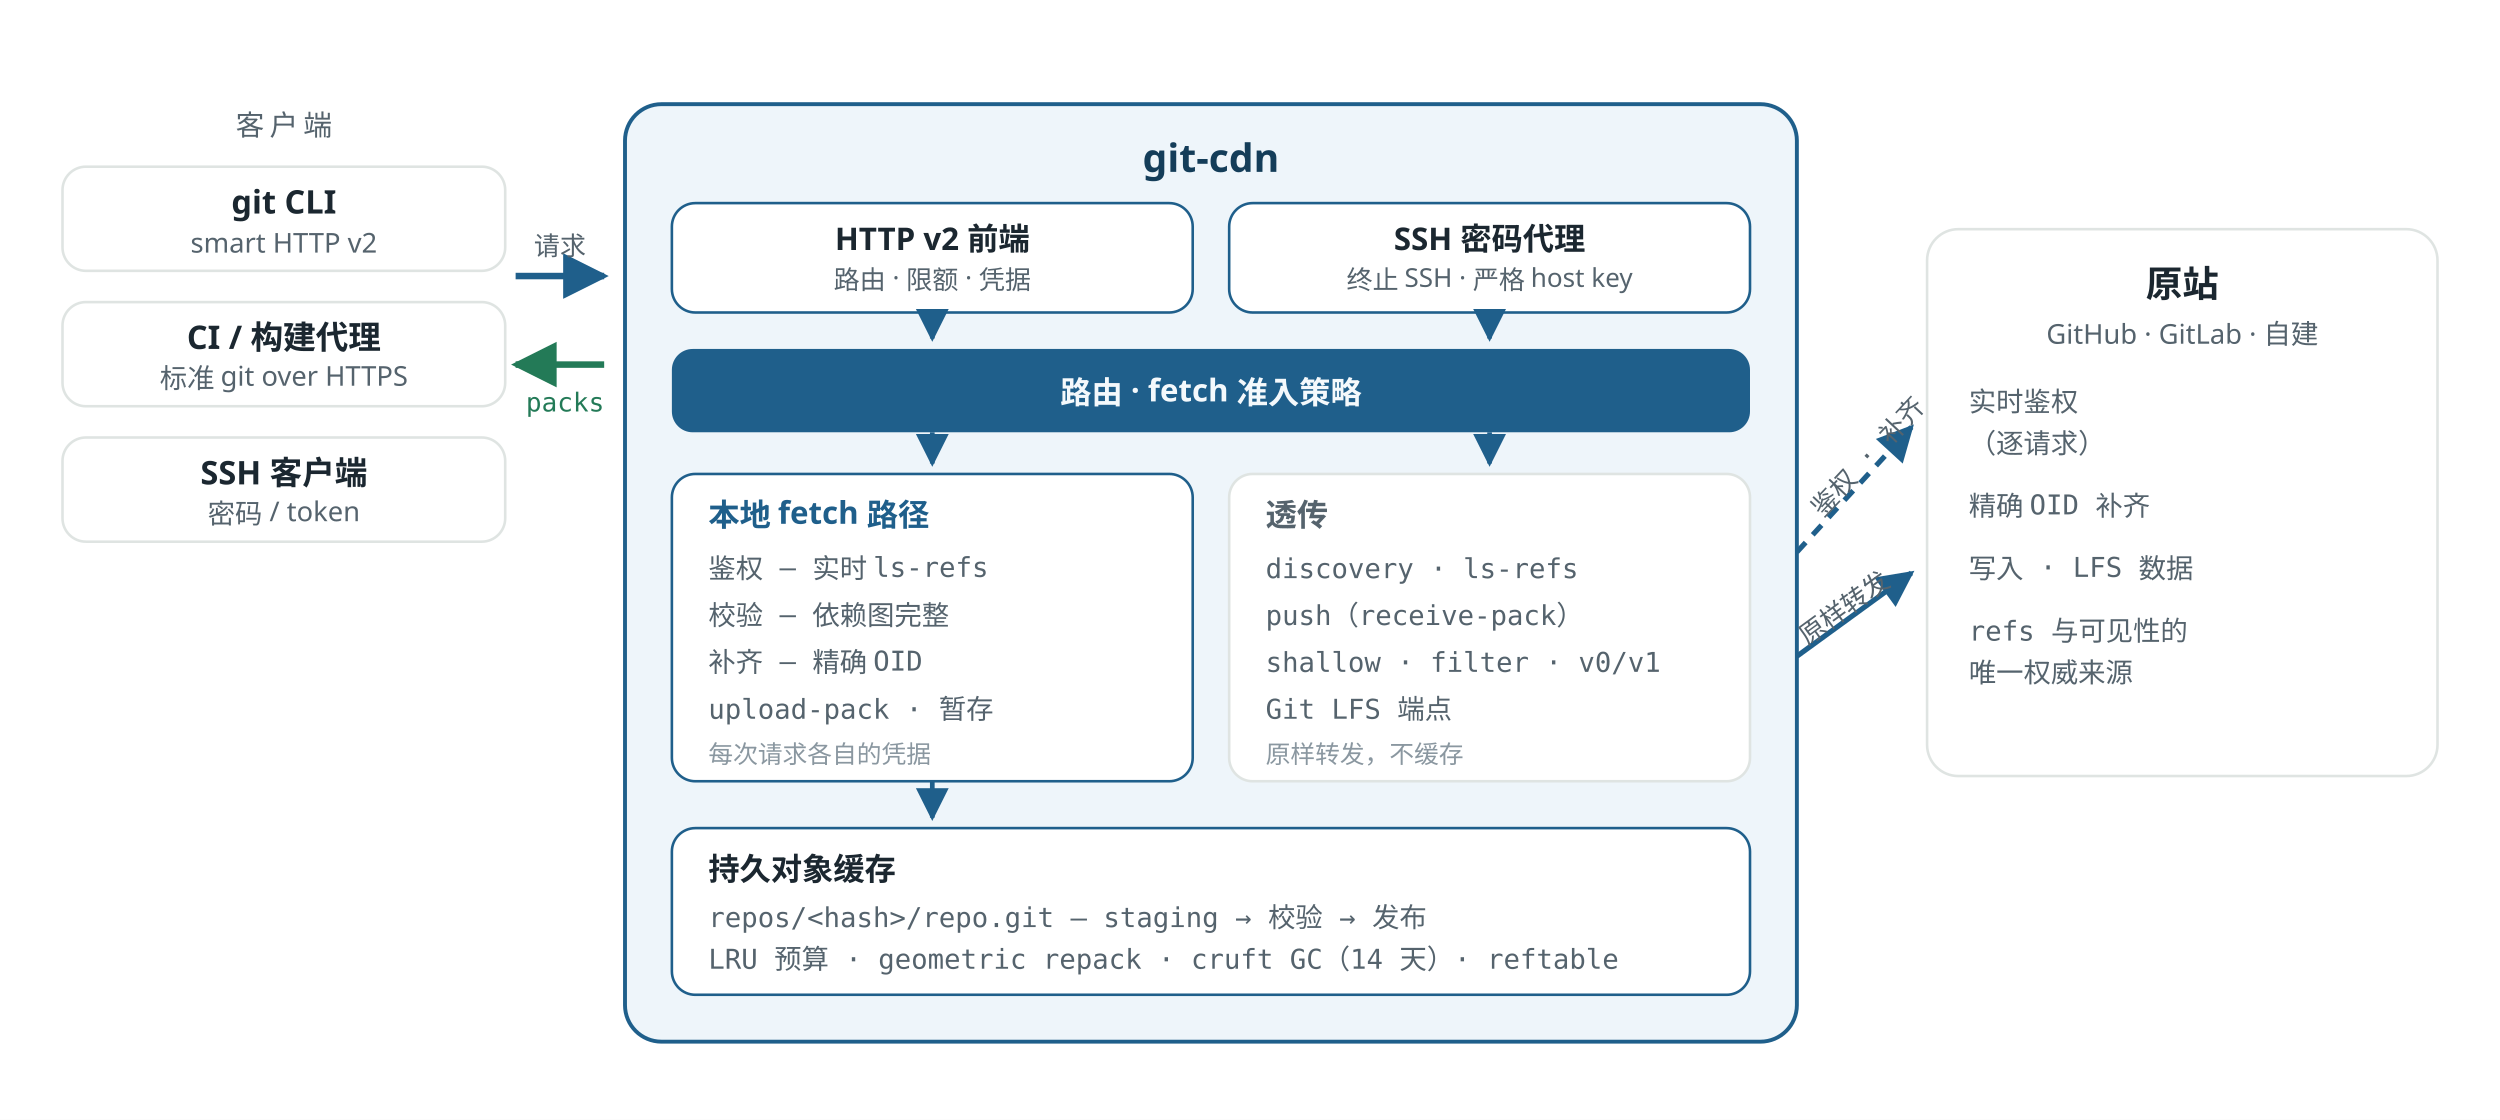
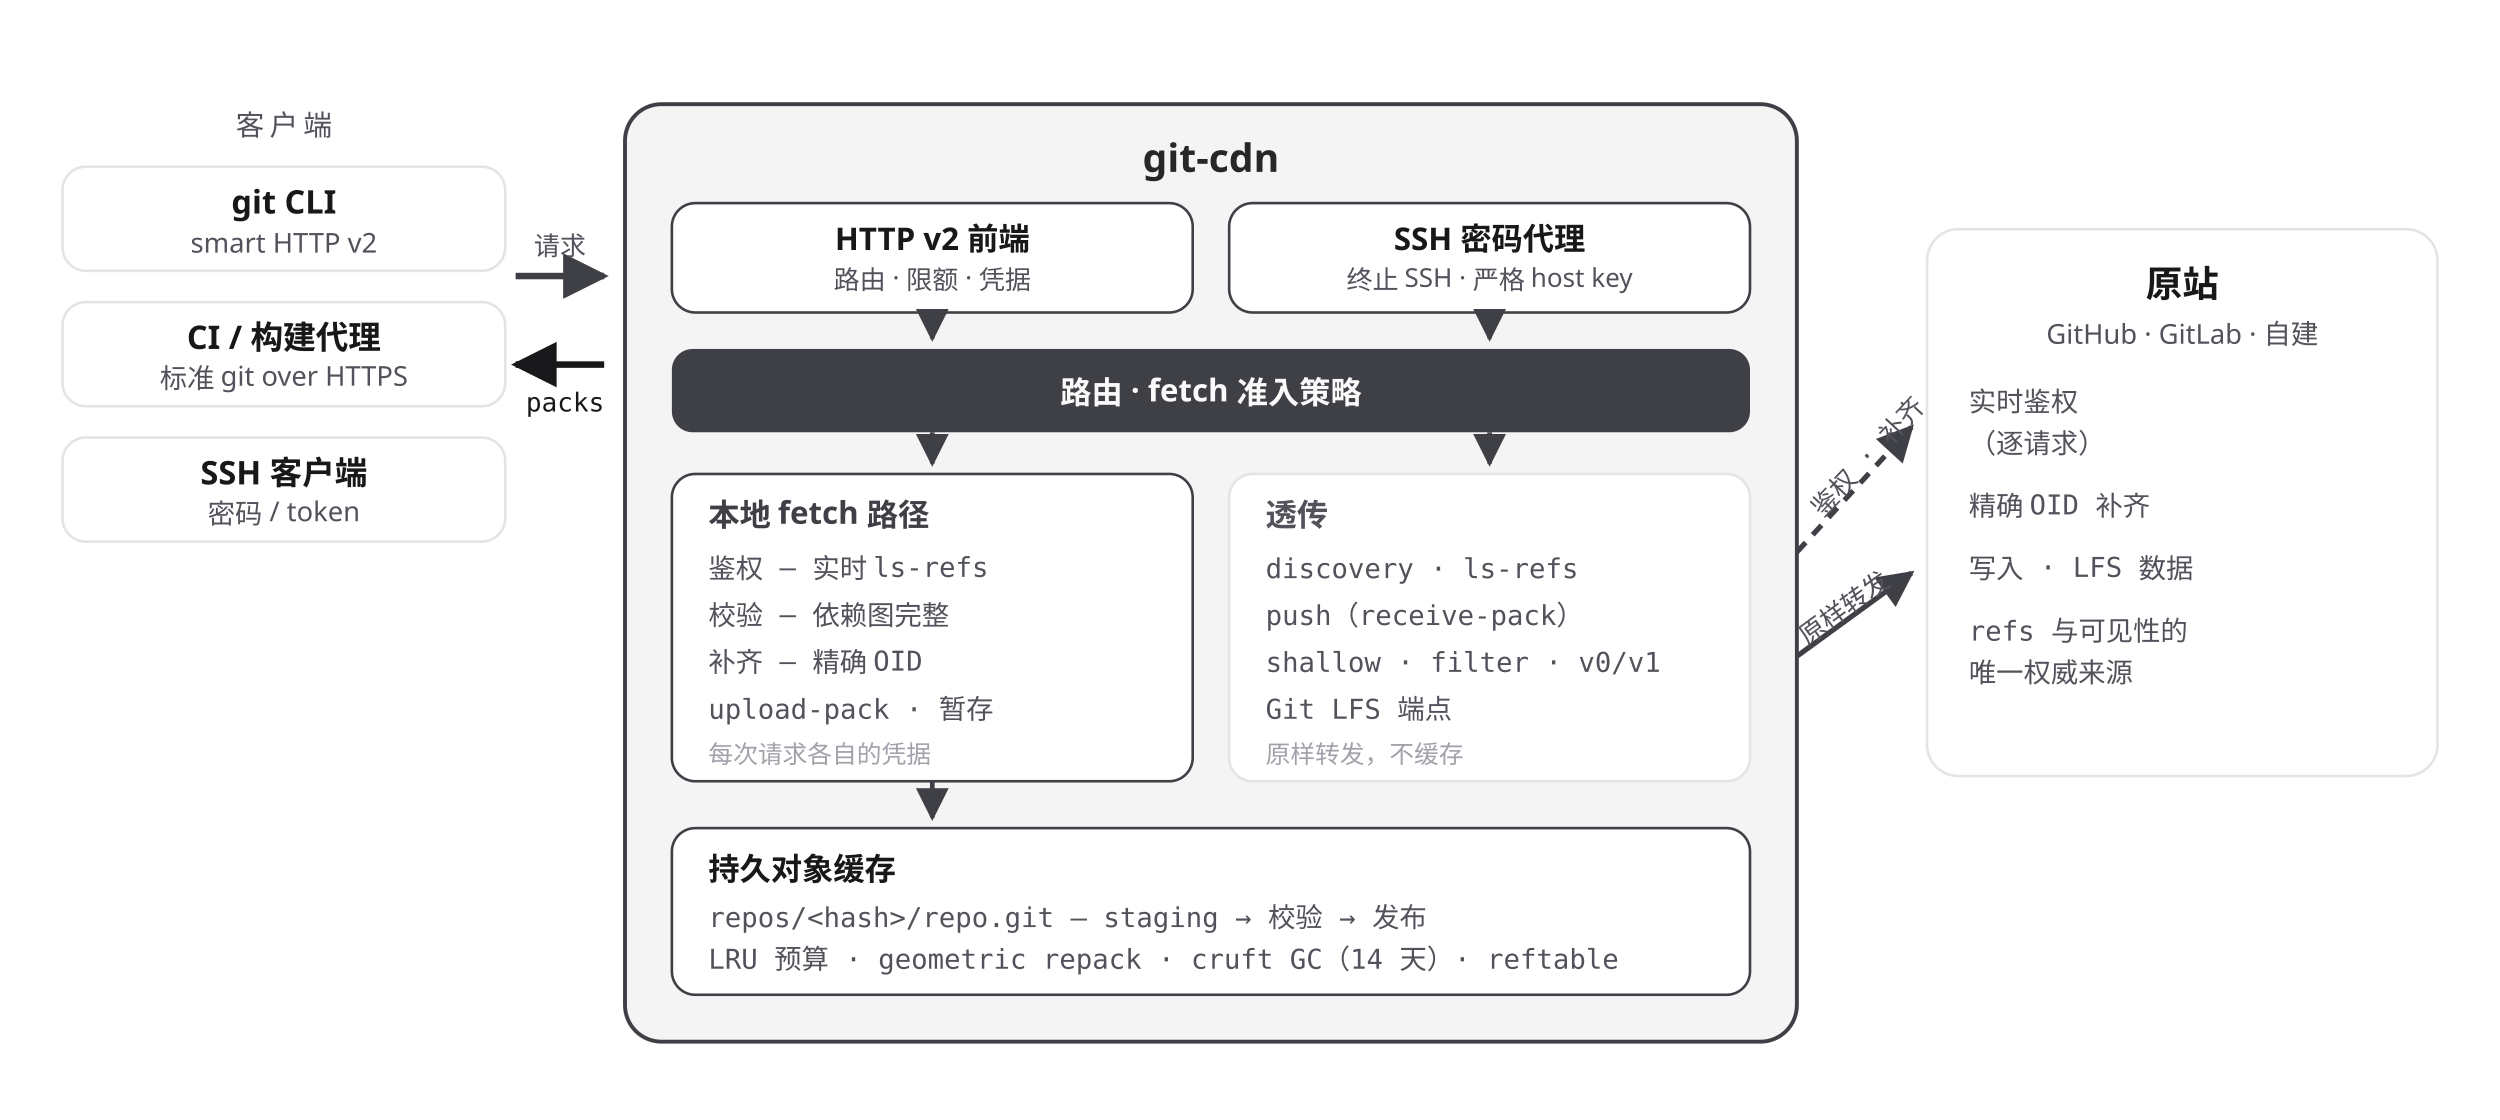
<svg xmlns="http://www.w3.org/2000/svg" viewBox="0 0 960 430" font-family="system-ui, 'Segoe UI', 'Microsoft YaHei', 'Noto Sans SC', sans-serif">
  <defs>
    <marker id="a" viewBox="0 0 10 10" refX="9" refY="5" markerWidth="7" markerHeight="7" orient="auto-start-reverse">
-       <path d="M0 0 L10 5 L0 10 z" fill="#1f5f8b" />
+       <path d="M0 0 L10 5 L0 10 z" fill="#3f3f46" />
    </marker>
    <marker id="g" viewBox="0 0 10 10" refX="9" refY="5" markerWidth="7" markerHeight="7" orient="auto-start-reverse">
-       <path d="M0 0 L10 5 L0 10 z" fill="#237a57" />
+       <path d="M0 0 L10 5 L0 10 z" fill="#18181b" />
    </marker>
  </defs>
  <rect x="0" y="0" width="960" height="430" fill="#ffffff" />
  <g text-anchor="middle">
-     <text x="109" y="52" font-size="11" fill="#55636d" font-family="ui-monospace, Consolas, monospace" letter-spacing="2">客户端</text>
-     <rect x="24" y="64" width="170" height="40" rx="9" fill="#ffffff" stroke="#dfe4e2" />
-     <text x="109" y="82" font-size="12.5" font-weight="600" fill="#1b2730">git CLI</text>
-     <text x="109" y="97" font-size="10.5" fill="#55636d">smart HTTP v2</text>
-     <rect x="24" y="116" width="170" height="40" rx="9" fill="#ffffff" stroke="#dfe4e2" />
-     <text x="109" y="134" font-size="12.5" font-weight="600" fill="#1b2730">CI / 构建代理</text>
-     <text x="109" y="149" font-size="10.5" fill="#55636d">标准 git over HTTPS</text>
-     <rect x="24" y="168" width="170" height="40" rx="9" fill="#ffffff" stroke="#dfe4e2" />
-     <text x="109" y="186" font-size="12.5" font-weight="600" fill="#1b2730">SSH 客户端</text>
-     <text x="109" y="201" font-size="10.5" fill="#55636d">密码 / token</text>
+     <text x="109" y="52" font-size="11" fill="#52525b" font-family="ui-monospace, Consolas, monospace" letter-spacing="2">客户端</text>
+     <rect x="24" y="64" width="170" height="40" rx="9" fill="#ffffff" stroke="#e4e4e7" />
+     <text x="109" y="82" font-size="12.5" font-weight="600" fill="#18181b">git CLI</text>
+     <text x="109" y="97" font-size="10.5" fill="#52525b">smart HTTP v2</text>
+     <rect x="24" y="116" width="170" height="40" rx="9" fill="#ffffff" stroke="#e4e4e7" />
+     <text x="109" y="134" font-size="12.5" font-weight="600" fill="#18181b">CI / 构建代理</text>
+     <text x="109" y="149" font-size="10.5" fill="#52525b">标准 git over HTTPS</text>
+     <rect x="24" y="168" width="170" height="40" rx="9" fill="#ffffff" stroke="#e4e4e7" />
+     <text x="109" y="186" font-size="12.5" font-weight="600" fill="#18181b">SSH 客户端</text>
+     <text x="109" y="201" font-size="10.5" fill="#52525b">密码 / token</text>
  </g>
-   <g font-size="10" fill="#55636d" font-family="ui-monospace, Consolas, monospace" text-anchor="middle">
-     <line x1="198" y1="106" x2="232" y2="106" stroke="#1f5f8b" stroke-width="2.5" marker-end="url(#a)" />
+   <g font-size="10" fill="#52525b" font-family="ui-monospace, Consolas, monospace" text-anchor="middle">
+     <line x1="198" y1="106" x2="232" y2="106" stroke="#3f3f46" stroke-width="2.5" marker-end="url(#a)" />
    <text x="215" y="98">请求</text>
-     <line x1="232" y1="140" x2="198" y2="140" stroke="#237a57" stroke-width="2.5" marker-end="url(#g)" />
-     <text x="217" y="158" fill="#237a57">packs</text>
+     <line x1="232" y1="140" x2="198" y2="140" stroke="#18181b" stroke-width="2.5" marker-end="url(#g)" />
+     <text x="217" y="158" fill="#18181b">packs</text>
  </g>
-   <rect x="240" y="40" width="450" height="360" rx="14" fill="#eef5fa" stroke="#1f5f8b" stroke-width="1.5" />
-   <text x="465" y="66" text-anchor="middle" font-size="15" font-weight="700" fill="#143d59">git-cdn</text>
+   <rect x="240" y="40" width="450" height="360" rx="14" fill="#f4f4f5" stroke="#3f3f46" stroke-width="1.5" />
+   <text x="465" y="66" text-anchor="middle" font-size="15" font-weight="700" fill="#27272a">git-cdn</text>
  <g text-anchor="middle">
-     <rect x="258" y="78" width="200" height="42" rx="9" fill="#ffffff" stroke="#1f5f8b" />
-     <text x="358" y="96" font-size="12" font-weight="600" fill="#1b2730">HTTP v2 前端</text>
-     <text x="358" y="111" font-size="10" fill="#55636d">路由 · 限额 · 凭据</text>
-     <rect x="472" y="78" width="200" height="42" rx="9" fill="#ffffff" stroke="#1f5f8b" />
-     <text x="572" y="96" font-size="12" font-weight="600" fill="#1b2730">SSH 密码代理</text>
-     <text x="572" y="111" font-size="10" fill="#55636d">终止 SSH · 严格 host key</text>
+     <rect x="258" y="78" width="200" height="42" rx="9" fill="#ffffff" stroke="#3f3f46" />
+     <text x="358" y="96" font-size="12" font-weight="600" fill="#18181b">HTTP v2 前端</text>
+     <text x="358" y="111" font-size="10" fill="#52525b">路由 · 限额 · 凭据</text>
+     <rect x="472" y="78" width="200" height="42" rx="9" fill="#ffffff" stroke="#3f3f46" />
+     <text x="572" y="96" font-size="12" font-weight="600" fill="#18181b">SSH 密码代理</text>
+     <text x="572" y="111" font-size="10" fill="#52525b">终止 SSH · 严格 host key</text>
  </g>
-   <g stroke="#1f5f8b" stroke-width="1.8">
+   <g stroke="#3f3f46" stroke-width="1.8">
    <line x1="358" y1="120" x2="358" y2="130" marker-end="url(#a)" />
    <line x1="572" y1="120" x2="572" y2="130" marker-end="url(#a)" />
  </g>
-   <rect x="258" y="134" width="414" height="32" rx="8" fill="#1f5f8b" />
-   <text x="465" y="155" text-anchor="middle" font-size="12" font-weight="600" fill="#f4f9fc">路由 · fetch 准入策略</text>
-   <g stroke="#1f5f8b" stroke-width="1.8">
+   <rect x="258" y="134" width="414" height="32" rx="8" fill="#3f3f46" />
+   <text x="465" y="155" text-anchor="middle" font-size="12" font-weight="600" fill="#fafafa">路由 · fetch 准入策略</text>
+   <g stroke="#3f3f46" stroke-width="1.8">
    <line x1="358" y1="166" x2="358" y2="178" marker-end="url(#a)" />
    <line x1="572" y1="166" x2="572" y2="178" marker-end="url(#a)" />
  </g>
-   <rect x="258" y="182" width="200" height="118" rx="9" fill="#ffffff" stroke="#1f5f8b" />
-   <text x="272" y="202" font-size="12" font-weight="600" fill="#1f5f8b">本地 fetch 路径</text>
-   <g font-size="10.5" fill="#55636d" font-family="ui-monospace, Consolas, monospace">
+   <rect x="258" y="182" width="200" height="118" rx="9" fill="#ffffff" stroke="#3f3f46" />
+   <text x="272" y="202" font-size="12" font-weight="600" fill="#3f3f46">本地 fetch 路径</text>
+   <g font-size="10.5" fill="#52525b" font-family="ui-monospace, Consolas, monospace">
    <text x="272" y="222">鉴权 — 实时 ls-refs</text>
    <text x="272" y="240">校验 — 依赖图完整</text>
    <text x="272" y="258">补齐 — 精确 OID</text>
    <text x="272" y="276">upload-pack · 暂存</text>
  </g>
-   <text x="272" y="293" font-size="9.5" fill="#8a97a0" font-family="ui-monospace, Consolas, monospace">每次请求各自的凭据</text>
-   <rect x="472" y="182" width="200" height="118" rx="9" fill="#ffffff" stroke="#dfe4e2" />
-   <text x="486" y="202" font-size="12" font-weight="600" fill="#55636d">透传</text>
-   <g font-size="10.5" fill="#55636d" font-family="ui-monospace, Consolas, monospace">
+   <text x="272" y="293" font-size="9.5" fill="#a1a1aa" font-family="ui-monospace, Consolas, monospace">每次请求各自的凭据</text>
+   <rect x="472" y="182" width="200" height="118" rx="9" fill="#ffffff" stroke="#e4e4e7" />
+   <text x="486" y="202" font-size="12" font-weight="600" fill="#52525b">透传</text>
+   <g font-size="10.5" fill="#52525b" font-family="ui-monospace, Consolas, monospace">
    <text x="486" y="222">discovery · ls-refs</text>
    <text x="486" y="240">push（receive-pack）</text>
    <text x="486" y="258">shallow · filter · v0/v1</text>
    <text x="486" y="276">Git LFS 端点</text>
  </g>
-   <text x="486" y="293" font-size="9.5" fill="#8a97a0" font-family="ui-monospace, Consolas, monospace">原样转发，不缓存</text>
-   <line x1="358" y1="300" x2="358" y2="314" stroke="#1f5f8b" stroke-width="1.8" marker-end="url(#a)" />
-   <rect x="258" y="318" width="414" height="64" rx="9" fill="#ffffff" stroke="#1f5f8b" />
-   <text x="272" y="338" font-size="12" font-weight="600" fill="#1b2730">持久对象缓存</text>
-   <text x="272" y="356" font-size="10.5" fill="#55636d" font-family="ui-monospace, Consolas, monospace">repos/&lt;hash&gt;/repo.git — staging → 校验 → 发布</text>
-   <text x="272" y="372" font-size="10.5" fill="#55636d" font-family="ui-monospace, Consolas, monospace">LRU 预算 · geometric repack · cruft GC（14 天）· reftable</text>
-   <rect x="740" y="88" width="196" height="210" rx="12" fill="#ffffff" stroke="#dfe4e2" />
-   <text x="838" y="114" text-anchor="middle" font-size="14" font-weight="700" fill="#1b2730">原站</text>
-   <text x="838" y="132" text-anchor="middle" font-size="10.5" fill="#55636d">GitHub · GitLab · 自建</text>
-   <g font-size="10.5" fill="#55636d" font-family="ui-monospace, Consolas, monospace">
+   <text x="486" y="293" font-size="9.5" fill="#a1a1aa" font-family="ui-monospace, Consolas, monospace">原样转发，不缓存</text>
+   <line x1="358" y1="300" x2="358" y2="314" stroke="#3f3f46" stroke-width="1.8" marker-end="url(#a)" />
+   <rect x="258" y="318" width="414" height="64" rx="9" fill="#ffffff" stroke="#3f3f46" />
+   <text x="272" y="338" font-size="12" font-weight="600" fill="#18181b">持久对象缓存</text>
+   <text x="272" y="356" font-size="10.5" fill="#52525b" font-family="ui-monospace, Consolas, monospace">repos/&lt;hash&gt;/repo.git — staging → 校验 → 发布</text>
+   <text x="272" y="372" font-size="10.5" fill="#52525b" font-family="ui-monospace, Consolas, monospace">LRU 预算 · geometric repack · cruft GC（14 天）· reftable</text>
+   <rect x="740" y="88" width="196" height="210" rx="12" fill="#ffffff" stroke="#e4e4e7" />
+   <text x="838" y="114" text-anchor="middle" font-size="14" font-weight="700" fill="#18181b">原站</text>
+   <text x="838" y="132" text-anchor="middle" font-size="10.5" fill="#52525b">GitHub · GitLab · 自建</text>
+   <g font-size="10.5" fill="#52525b" font-family="ui-monospace, Consolas, monospace">
    <text x="756" y="158">实时鉴权</text>
    <text x="756" y="174">（逐请求）</text>
    <text x="756" y="198">精确 OID 补齐</text>
    <text x="756" y="222">写入 · LFS 数据</text>
    <text x="756" y="246">refs 与可见性的</text>
    <text x="756" y="262">唯一权威来源</text>
  </g>
-   <g font-size="10" fill="#55636d" font-family="ui-monospace, Consolas, monospace">
-     <line x1="690" y1="212" x2="734" y2="164" stroke="#1f5f8b" stroke-width="2" stroke-dasharray="5 4" marker-end="url(#a)" />
+   <g font-size="10" fill="#52525b" font-family="ui-monospace, Consolas, monospace">
+     <line x1="690" y1="212" x2="734" y2="164" stroke="#3f3f46" stroke-width="2" stroke-dasharray="5 4" marker-end="url(#a)" />
    <text transform="translate(700 199) rotate(-47)">鉴权 · 补齐</text>
-     <line x1="690" y1="252" x2="734" y2="220" stroke="#1f5f8b" stroke-width="2" marker-end="url(#a)" />
+     <line x1="690" y1="252" x2="734" y2="220" stroke="#3f3f46" stroke-width="2" marker-end="url(#a)" />
    <text transform="translate(694 248) rotate(-36)">原样转发</text>
  </g>
</svg>
